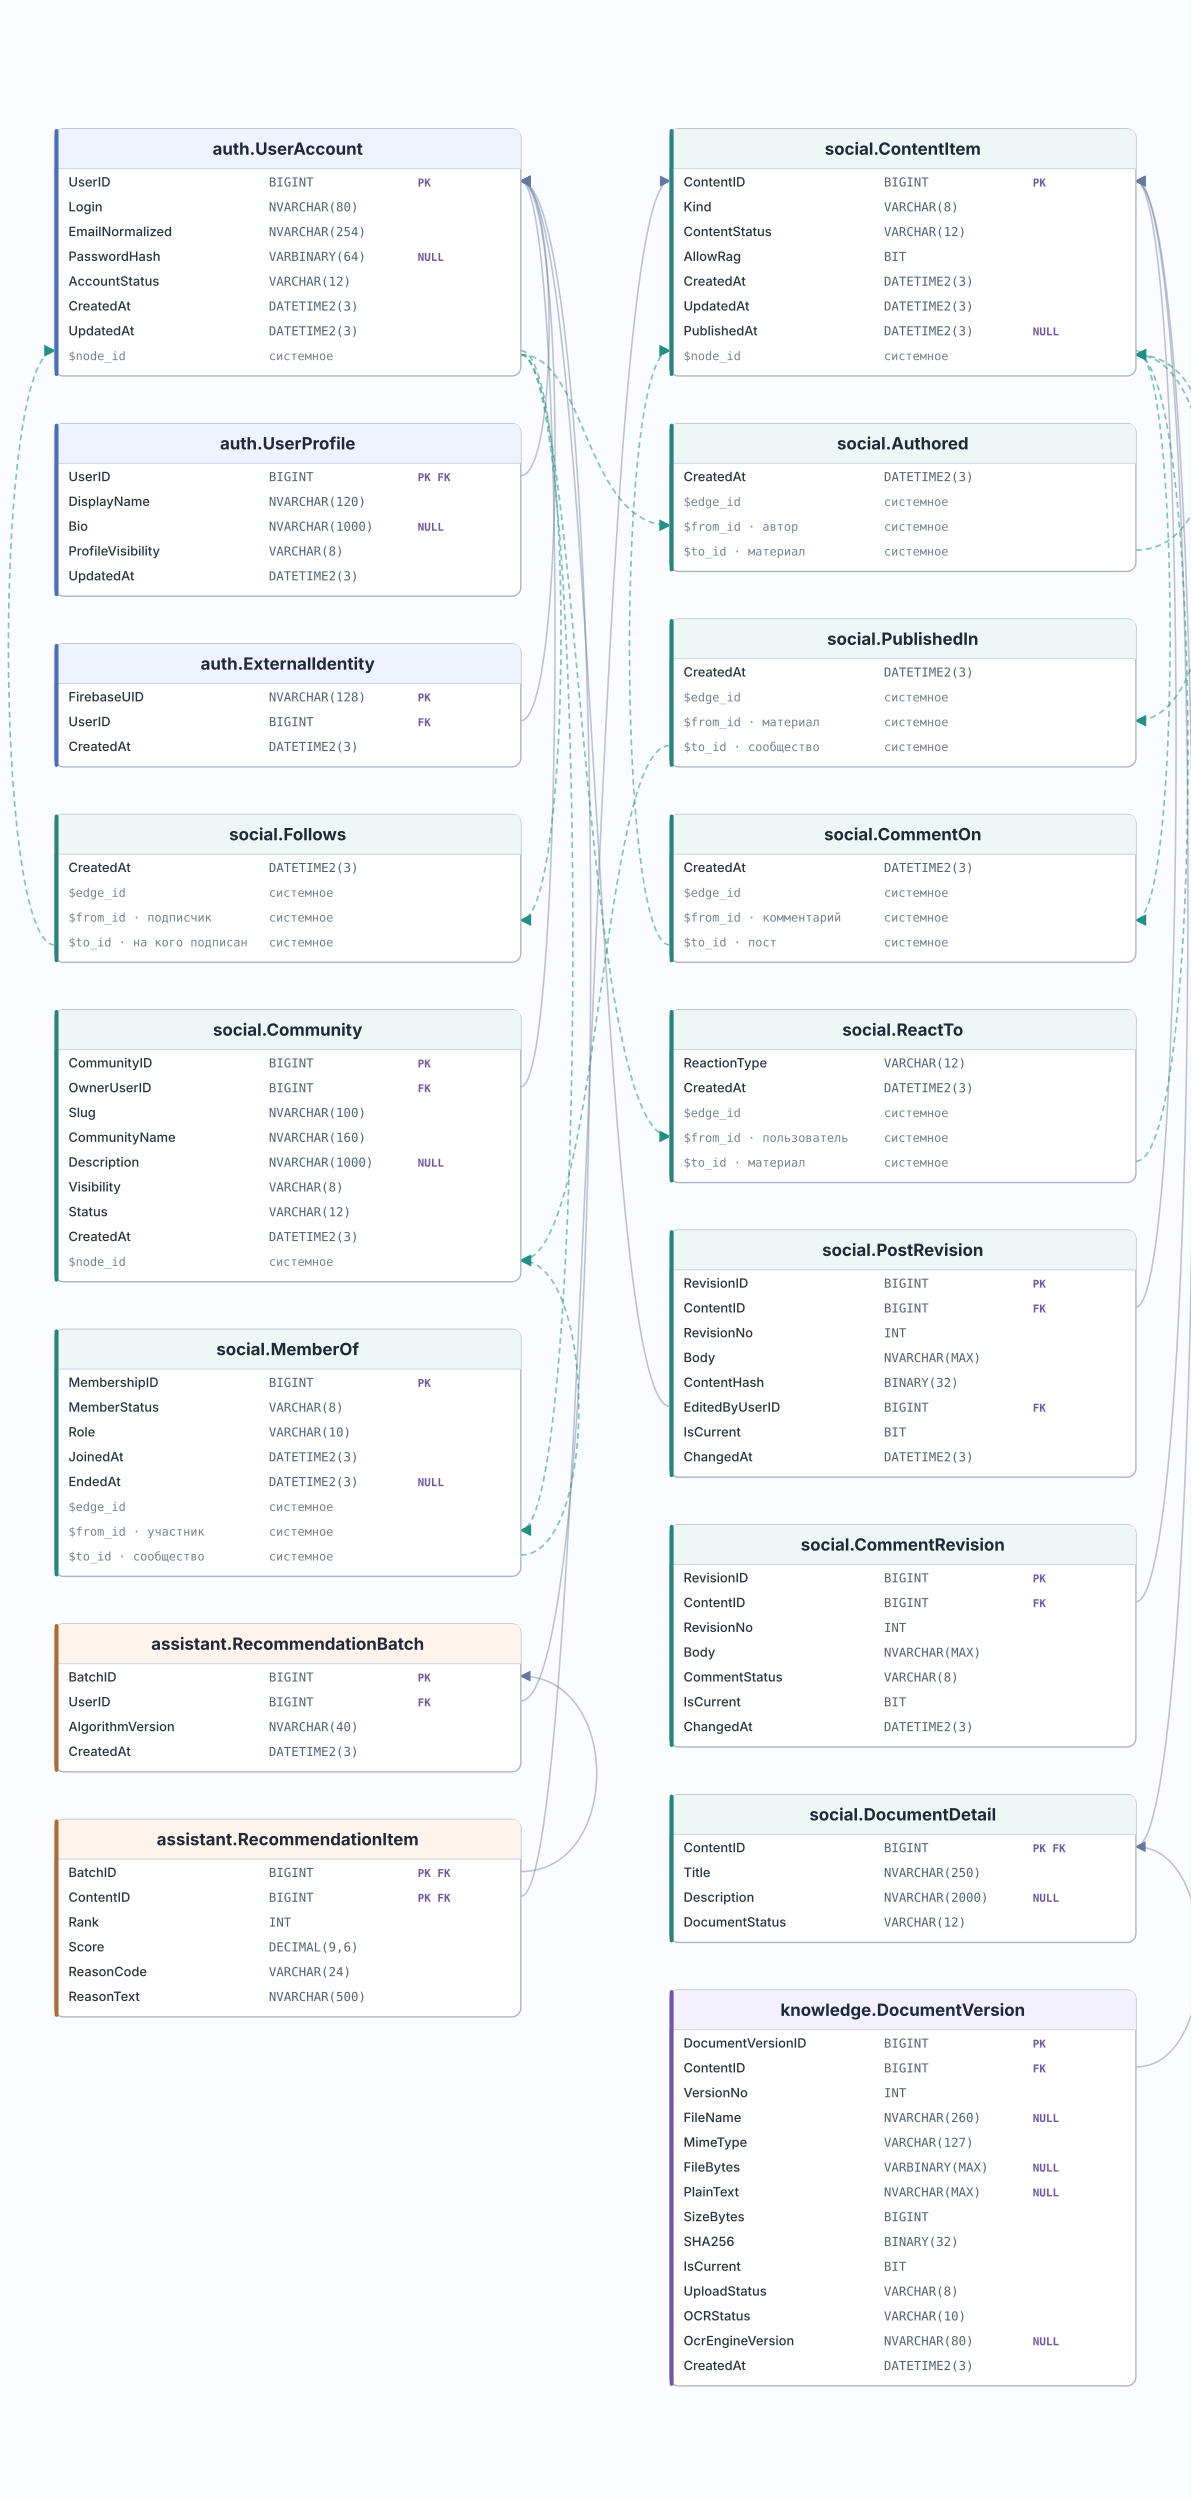
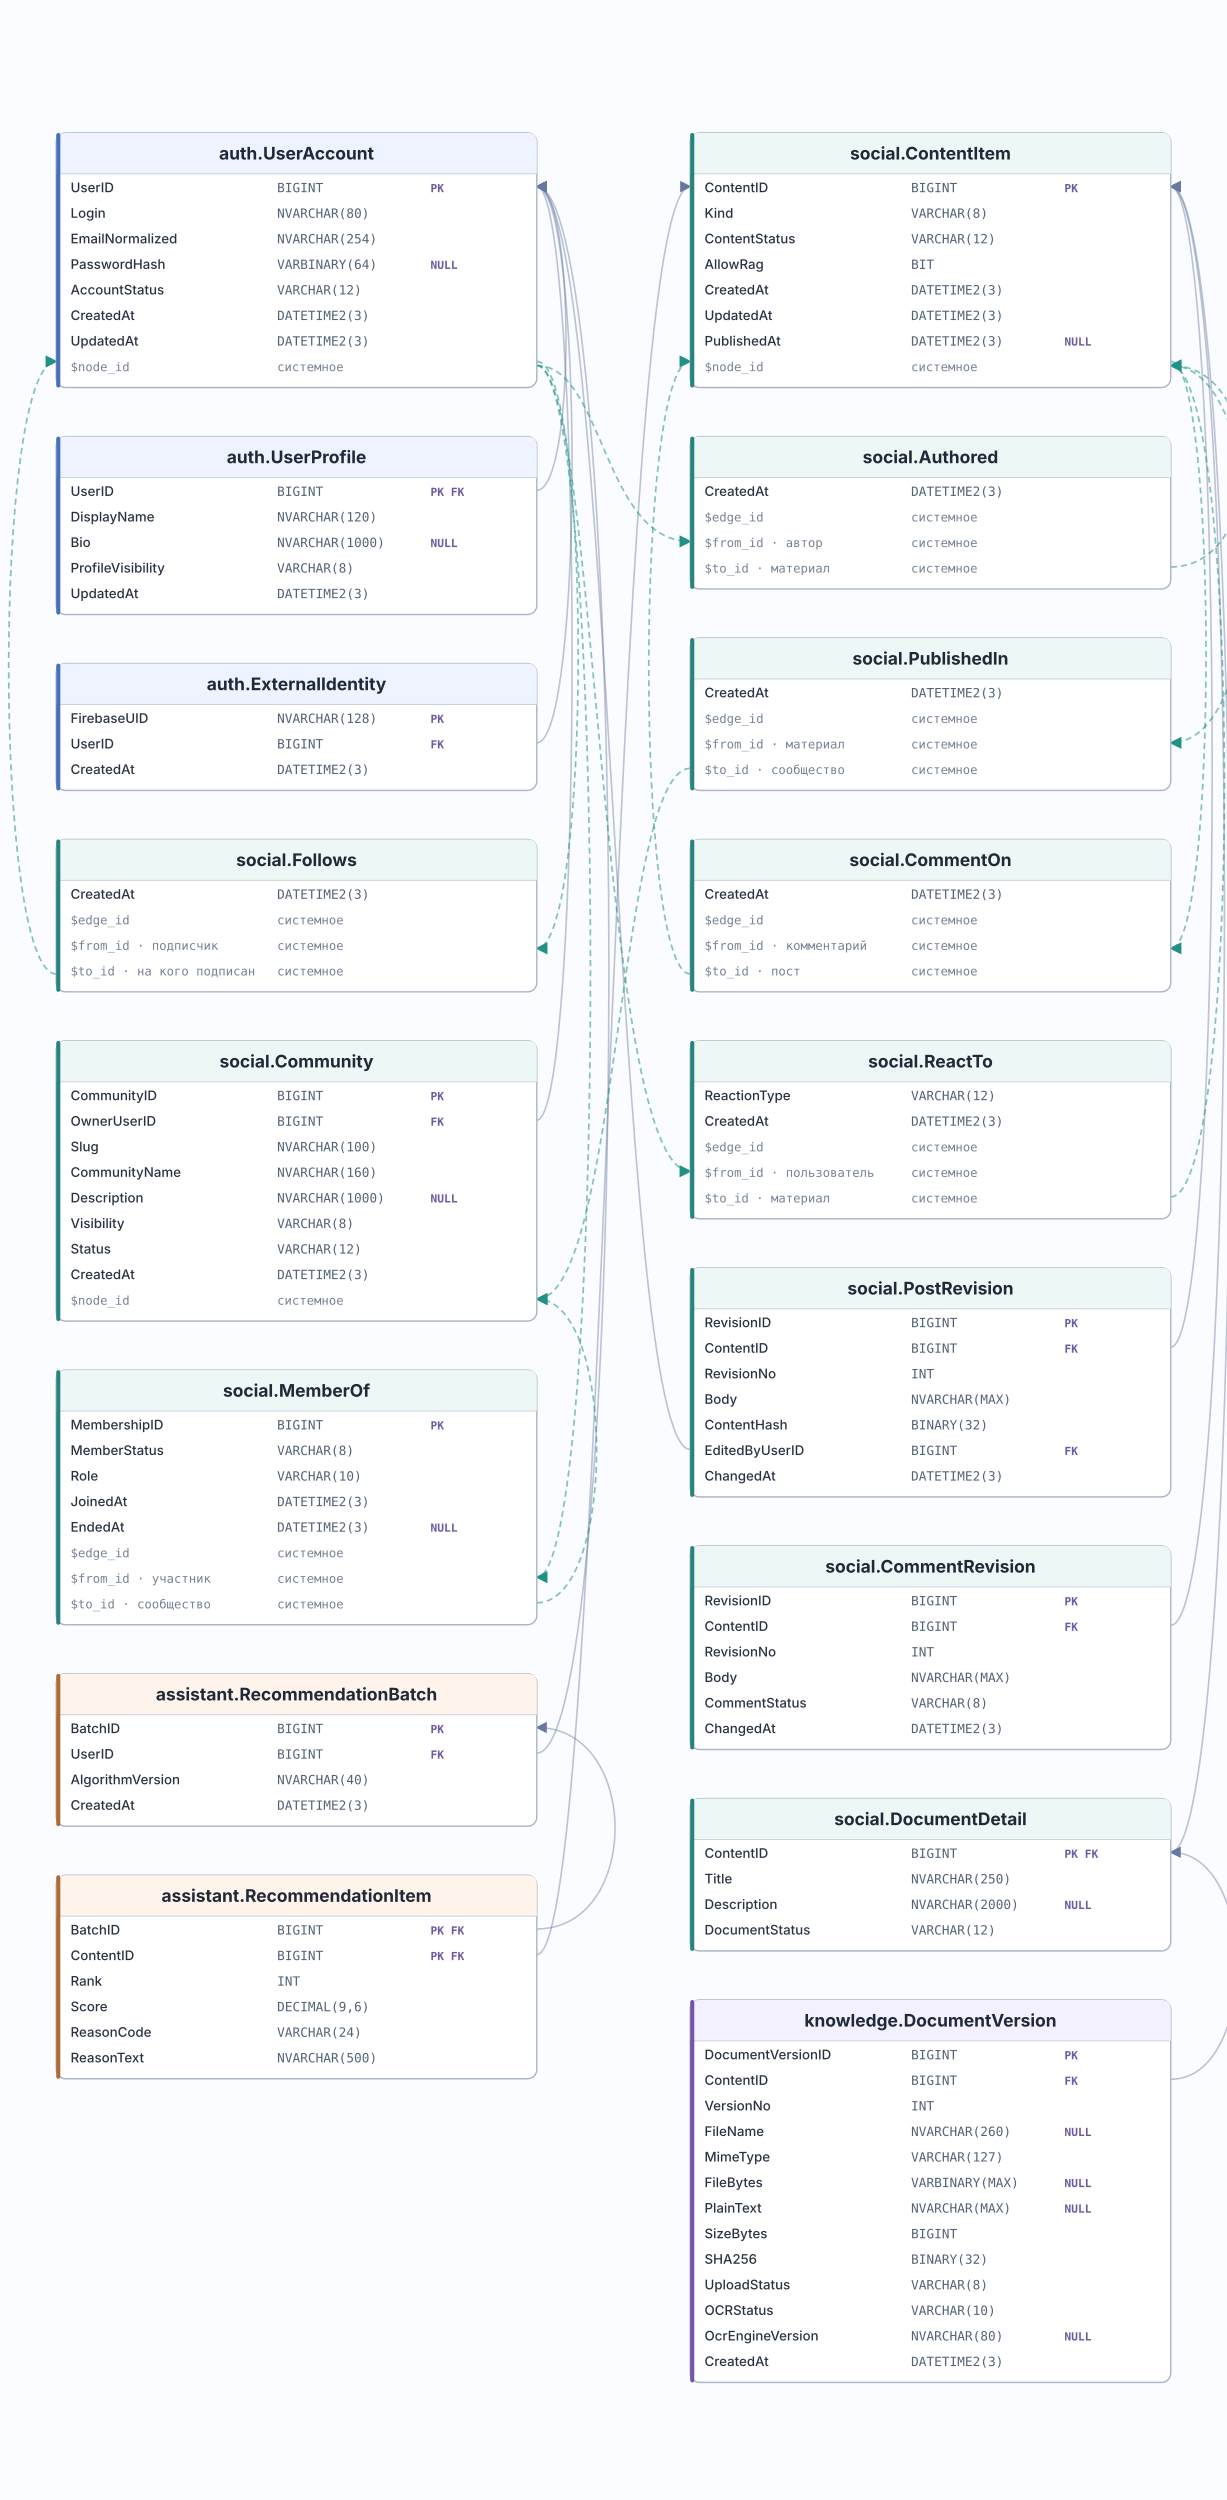
- <svg xmlns="http://www.w3.org/2000/svg" width="1200" height="2520" viewBox="0 0 1200 2520" role="img" aria-label="Продуктовые таблицы социальной сети, их поля и связи">
+ <svg xmlns="http://www.w3.org/2000/svg" width="1200" height="2445" viewBox="0 0 1200 2445" role="img" aria-label="Продуктовые таблицы социальной сети, их поля и связи">
  <defs>
    <marker id="fk-arrow" viewBox="0 0 8 8" refX="7" refY="4" markerWidth="7" markerHeight="7" orient="auto">
      <path d="M 0 0 L 8 4 L 0 8 z" fill="#66789f" />
    </marker>
    <marker id="graph-arrow" viewBox="0 0 8 8" refX="7" refY="4" markerWidth="7" markerHeight="7" orient="auto">
      <path d="M 0 0 L 8 4 L 0 8 z" fill="#219186" />
    </marker>
  </defs>
  <style>
.canvas{fill:#fbfcff}.card{fill:#fff;stroke:#abb5c6;stroke-width:1.4}.header-rule{stroke:#cbd2de;stroke-width:1}
.title{font:700 17px -apple-system,BlinkMacSystemFont,"Segoe UI",sans-serif;fill:#1f2937;text-anchor:middle}
.field-name{font:500 13px -apple-system,BlinkMacSystemFont,"Segoe UI",sans-serif;fill:#283342}
.field-type{font:400 12.5px ui-monospace,SFMono-Regular,Menlo,Consolas,monospace;fill:#526277}
.field-flags{font:600 11px ui-monospace,SFMono-Regular,Menlo,Consolas,monospace;fill:#6d59a1}
.field-system{font:400 12px ui-monospace,SFMono-Regular,Menlo,Consolas,monospace;fill:#758295}
.fk-link{fill:none;stroke:#66789f;stroke-width:1.6;stroke-opacity:.43;marker-end:url(#fk-arrow)}
.graph-link{fill:none;stroke:#219186;stroke-width:1.7;stroke-dasharray:6 4;stroke-opacity:.55;marker-end:url(#graph-arrow)}
.fk-link:hover,.graph-link:hover{stroke-width:3;stroke-opacity:1}
</style>
-   <rect class="canvas" width="1200" height="2520" />
+   <rect class="canvas" width="1200" height="2445" />
  <g id="connections">
    <path class="fk-link" d="M 525 479.5 C 563 479.5, 563 182.5, 525 182.5" />
    <path class="fk-link" d="M 525 1095.5 C 571 1095.5, 571 182.5, 525 182.5" />
    <path class="fk-link" d="M 1145 1317.5 C 1199 1317.5, 1199 182.5, 1145 182.5" />
    <path class="fk-link" d="M 675 1417.5 C 600 1417.5, 600 182.5, 525 182.5" />
-     <path class="fk-link" d="M 1145 1614.5 C 1215 1614.5, 1215 182.5, 1145 182.5" />
-     <path class="fk-link" d="M 1145 1861.5 C 1223 1861.5, 1223 182.5, 1145 182.5" />
-     <path class="fk-link" d="M 1145 2083.5 C 1231 2083.5, 1231 1861.5, 1145 1861.5" />
+     <path class="fk-link" d="M 1145 1589.5 C 1215 1589.5, 1215 182.5, 1145 182.5" />
+     <path class="fk-link" d="M 1145 1811.5 C 1223 1811.5, 1223 182.5, 1145 182.5" />
+     <path class="fk-link" d="M 1145 2033.5 C 1231 2033.5, 1231 1811.5, 1145 1811.5" />
    <path class="fk-link" d="M 525 1714.5 C 619 1714.5, 619 182.5, 525 182.5" />
    <path class="fk-link" d="M 525 1886.5 C 627 1886.5, 627 1689.5, 525 1689.5" />
    <path class="fk-link" d="M 525 1911.5 C 595 1911.5, 595 182.5, 675 182.5" />
    <path class="fk-link" d="M 525 726.5 C 571 726.5, 571 182.5, 525 182.5" />
    <path class="graph-link" d="M 525 353.5 C 579 353.5, 579 927.5, 525 927.5" />
    <path class="graph-link" d="M 55 952.5 C -7 952.5, -7 353.5, 55 353.5" />
    <path class="graph-link" d="M 525 357.5 C 595 357.5, 595 1542.5, 525 1542.5" />
    <path class="graph-link" d="M 525 1567.5 C 603 1567.5, 603 1270.5, 525 1270.5" />
    <path class="graph-link" d="M 525 357.5 C 590 357.5, 590 529.5, 675 529.5" />
    <path class="graph-link" d="M 1145 554.5 C 1239 554.5, 1239 357.5, 1145 357.5" />
    <path class="graph-link" d="M 1145 357.5 C 1247 357.5, 1247 726.5, 1145 726.5" />
    <path class="graph-link" d="M 675 751.5 C 605 751.5, 605 1270.5, 525 1270.5" />
    <path class="graph-link" d="M 1145 353.5 C 1191 353.5, 1191 927.5, 1145 927.5" />
    <path class="graph-link" d="M 675 952.5 C 621 952.5, 621 353.5, 675 353.5" />
    <path class="graph-link" d="M 525 357.5 C 585 357.5, 585 1145.5, 675 1145.5" />
    <path class="graph-link" d="M 1145 1170.5 C 1215 1170.5, 1215 357.5, 1145 357.5" />
  </g>
  <g class="table" id="auth.UserAccount" data-kind="NODE">
    <rect class="card" x="55" y="130" width="470" height="249" rx="9" />
    <path d="M 64 130 H 516 Q 525 130 525 139 V 170 H 55 V 139 Q 55 130 64 130 Z" fill="#eef3ff" />
    <path d="M 56 170 H 524" class="header-rule" />
    <rect x="55" y="130" width="4" height="249" rx="2" fill="#4870b8" />
    <text class="title" x="290" y="156.0">auth.UserAccount</text>
    <text class="field-name" x="69" y="188.0">UserID</text>
    <text class="field-type" x="271" y="188.0">BIGINT</text>
    <text class="field-flags" x="421" y="188.0">PK</text>
    <text class="field-name" x="69" y="213.0">Login</text>
    <text class="field-type" x="271" y="213.0">NVARCHAR(80)</text>
    <text class="field-name" x="69" y="238.0">EmailNormalized</text>
    <text class="field-type" x="271" y="238.0">NVARCHAR(254)</text>
    <text class="field-name" x="69" y="263.0">PasswordHash</text>
    <text class="field-type" x="271" y="263.0">VARBINARY(64)</text>
    <text class="field-flags" x="421" y="263.0">NULL</text>
    <text class="field-name" x="69" y="288.0">AccountStatus</text>
    <text class="field-type" x="271" y="288.0">VARCHAR(12)</text>
    <text class="field-name" x="69" y="313.0">CreatedAt</text>
    <text class="field-type" x="271" y="313.0">DATETIME2(3)</text>
    <text class="field-name" x="69" y="338.0">UpdatedAt</text>
    <text class="field-type" x="271" y="338.0">DATETIME2(3)</text>
    <text class="field-system" x="69" y="363.0">$node_id</text>
    <text class="field-system" x="271" y="363.0">системное</text>
  </g>
  <g class="table" id="auth.UserProfile" data-kind="TABLE">
    <rect class="card" x="55" y="427" width="470" height="174" rx="9" />
    <path d="M 64 427 H 516 Q 525 427 525 436 V 467 H 55 V 436 Q 55 427 64 427 Z" fill="#eef3ff" />
    <path d="M 56 467 H 524" class="header-rule" />
    <rect x="55" y="427" width="4" height="174" rx="2" fill="#4870b8" />
    <text class="title" x="290" y="453.0">auth.UserProfile</text>
    <text class="field-name" x="69" y="485.0">UserID</text>
    <text class="field-type" x="271" y="485.0">BIGINT</text>
    <text class="field-flags" x="421" y="485.0">PK FK</text>
    <text class="field-name" x="69" y="510.0">DisplayName</text>
    <text class="field-type" x="271" y="510.0">NVARCHAR(120)</text>
    <text class="field-name" x="69" y="535.0">Bio</text>
    <text class="field-type" x="271" y="535.0">NVARCHAR(1000)</text>
    <text class="field-flags" x="421" y="535.0">NULL</text>
    <text class="field-name" x="69" y="560.0">ProfileVisibility</text>
    <text class="field-type" x="271" y="560.0">VARCHAR(8)</text>
    <text class="field-name" x="69" y="585.0">UpdatedAt</text>
    <text class="field-type" x="271" y="585.0">DATETIME2(3)</text>
  </g>
  <g class="table" id="auth.ExternalIdentity" data-kind="TABLE">
    <rect class="card" x="55" y="649" width="470" height="124" rx="9" />
    <path d="M 64 649 H 516 Q 525 649 525 658 V 689 H 55 V 658 Q 55 649 64 649 Z" fill="#eef3ff" />
    <path d="M 56 689 H 524" class="header-rule" />
    <rect x="55" y="649" width="4" height="124" rx="2" fill="#4870b8" />
    <text class="title" x="290" y="675.0">auth.ExternalIdentity</text>
    <text class="field-name" x="69" y="707.0">FirebaseUID</text>
    <text class="field-type" x="271" y="707.0">NVARCHAR(128)</text>
    <text class="field-flags" x="421" y="707.0">PK</text>
    <text class="field-name" x="69" y="732.0">UserID</text>
    <text class="field-type" x="271" y="732.0">BIGINT</text>
    <text class="field-flags" x="421" y="732.0">FK</text>
    <text class="field-name" x="69" y="757.0">CreatedAt</text>
    <text class="field-type" x="271" y="757.0">DATETIME2(3)</text>
  </g>
  <g class="table" id="social.Follows" data-kind="EDGE">
    <rect class="card" x="55" y="821" width="470" height="149" rx="9" />
    <path d="M 64 821 H 516 Q 525 821 525 830 V 861 H 55 V 830 Q 55 821 64 821 Z" fill="#edf8f6" />
    <path d="M 56 861 H 524" class="header-rule" />
    <rect x="55" y="821" width="4" height="149" rx="2" fill="#25847d" />
    <text class="title" x="290" y="847.0">social.Follows</text>
    <text class="field-name" x="69" y="879.0">CreatedAt</text>
    <text class="field-type" x="271" y="879.0">DATETIME2(3)</text>
    <text class="field-system" x="69" y="904.0">$edge_id</text>
    <text class="field-system" x="271" y="904.0">системное</text>
    <text class="field-system" x="69" y="929.0">$from_id · подписчик</text>
    <text class="field-system" x="271" y="929.0">системное</text>
    <text class="field-system" x="69" y="954.0">$to_id · на кого подписан</text>
    <text class="field-system" x="271" y="954.0">системное</text>
  </g>
  <g class="table" id="social.Community" data-kind="NODE">
    <rect class="card" x="55" y="1018" width="470" height="274" rx="9" />
    <path d="M 64 1018 H 516 Q 525 1018 525 1027 V 1058 H 55 V 1027 Q 55 1018 64 1018 Z" fill="#edf8f6" />
    <path d="M 56 1058 H 524" class="header-rule" />
    <rect x="55" y="1018" width="4" height="274" rx="2" fill="#25847d" />
    <text class="title" x="290" y="1044.0">social.Community</text>
    <text class="field-name" x="69" y="1076.0">CommunityID</text>
    <text class="field-type" x="271" y="1076.0">BIGINT</text>
    <text class="field-flags" x="421" y="1076.0">PK</text>
    <text class="field-name" x="69" y="1101.0">OwnerUserID</text>
    <text class="field-type" x="271" y="1101.0">BIGINT</text>
    <text class="field-flags" x="421" y="1101.0">FK</text>
    <text class="field-name" x="69" y="1126.0">Slug</text>
    <text class="field-type" x="271" y="1126.0">NVARCHAR(100)</text>
    <text class="field-name" x="69" y="1151.0">CommunityName</text>
    <text class="field-type" x="271" y="1151.0">NVARCHAR(160)</text>
    <text class="field-name" x="69" y="1176.0">Description</text>
    <text class="field-type" x="271" y="1176.0">NVARCHAR(1000)</text>
    <text class="field-flags" x="421" y="1176.0">NULL</text>
    <text class="field-name" x="69" y="1201.0">Visibility</text>
    <text class="field-type" x="271" y="1201.0">VARCHAR(8)</text>
    <text class="field-name" x="69" y="1226.0">Status</text>
    <text class="field-type" x="271" y="1226.0">VARCHAR(12)</text>
    <text class="field-name" x="69" y="1251.0">CreatedAt</text>
    <text class="field-type" x="271" y="1251.0">DATETIME2(3)</text>
    <text class="field-system" x="69" y="1276.0">$node_id</text>
    <text class="field-system" x="271" y="1276.0">системное</text>
  </g>
  <g class="table" id="social.MemberOf" data-kind="EDGE">
    <rect class="card" x="55" y="1340" width="470" height="249" rx="9" />
    <path d="M 64 1340 H 516 Q 525 1340 525 1349 V 1380 H 55 V 1349 Q 55 1340 64 1340 Z" fill="#edf8f6" />
    <path d="M 56 1380 H 524" class="header-rule" />
    <rect x="55" y="1340" width="4" height="249" rx="2" fill="#25847d" />
    <text class="title" x="290" y="1366.0">social.MemberOf</text>
    <text class="field-name" x="69" y="1398.0">MembershipID</text>
    <text class="field-type" x="271" y="1398.0">BIGINT</text>
    <text class="field-flags" x="421" y="1398.0">PK</text>
    <text class="field-name" x="69" y="1423.0">MemberStatus</text>
    <text class="field-type" x="271" y="1423.0">VARCHAR(8)</text>
    <text class="field-name" x="69" y="1448.0">Role</text>
    <text class="field-type" x="271" y="1448.0">VARCHAR(10)</text>
    <text class="field-name" x="69" y="1473.0">JoinedAt</text>
    <text class="field-type" x="271" y="1473.0">DATETIME2(3)</text>
    <text class="field-name" x="69" y="1498.0">EndedAt</text>
    <text class="field-type" x="271" y="1498.0">DATETIME2(3)</text>
    <text class="field-flags" x="421" y="1498.0">NULL</text>
    <text class="field-system" x="69" y="1523.0">$edge_id</text>
    <text class="field-system" x="271" y="1523.0">системное</text>
    <text class="field-system" x="69" y="1548.0">$from_id · участник</text>
    <text class="field-system" x="271" y="1548.0">системное</text>
    <text class="field-system" x="69" y="1573.0">$to_id · сообщество</text>
    <text class="field-system" x="271" y="1573.0">системное</text>
  </g>
  <g class="table" id="assistant.RecommendationBatch" data-kind="TABLE">
    <rect class="card" x="55" y="1637" width="470" height="149" rx="9" />
    <path d="M 64 1637 H 516 Q 525 1637 525 1646 V 1677 H 55 V 1646 Q 55 1637 64 1637 Z" fill="#fff4eb" />
    <path d="M 56 1677 H 524" class="header-rule" />
    <rect x="55" y="1637" width="4" height="149" rx="2" fill="#ad6a34" />
    <text class="title" x="290" y="1663.0">assistant.RecommendationBatch</text>
    <text class="field-name" x="69" y="1695.0">BatchID</text>
    <text class="field-type" x="271" y="1695.0">BIGINT</text>
    <text class="field-flags" x="421" y="1695.0">PK</text>
    <text class="field-name" x="69" y="1720.0">UserID</text>
    <text class="field-type" x="271" y="1720.0">BIGINT</text>
    <text class="field-flags" x="421" y="1720.0">FK</text>
    <text class="field-name" x="69" y="1745.0">AlgorithmVersion</text>
    <text class="field-type" x="271" y="1745.0">NVARCHAR(40)</text>
    <text class="field-name" x="69" y="1770.0">CreatedAt</text>
    <text class="field-type" x="271" y="1770.0">DATETIME2(3)</text>
  </g>
  <g class="table" id="assistant.RecommendationItem" data-kind="TABLE">
    <rect class="card" x="55" y="1834" width="470" height="199" rx="9" />
    <path d="M 64 1834 H 516 Q 525 1834 525 1843 V 1874 H 55 V 1843 Q 55 1834 64 1834 Z" fill="#fff4eb" />
    <path d="M 56 1874 H 524" class="header-rule" />
    <rect x="55" y="1834" width="4" height="199" rx="2" fill="#ad6a34" />
    <text class="title" x="290" y="1860.0">assistant.RecommendationItem</text>
    <text class="field-name" x="69" y="1892.0">BatchID</text>
    <text class="field-type" x="271" y="1892.0">BIGINT</text>
    <text class="field-flags" x="421" y="1892.0">PK FK</text>
    <text class="field-name" x="69" y="1917.0">ContentID</text>
    <text class="field-type" x="271" y="1917.0">BIGINT</text>
    <text class="field-flags" x="421" y="1917.0">PK FK</text>
    <text class="field-name" x="69" y="1942.0">Rank</text>
    <text class="field-type" x="271" y="1942.0">INT</text>
    <text class="field-name" x="69" y="1967.0">Score</text>
    <text class="field-type" x="271" y="1967.0">DECIMAL(9,6)</text>
    <text class="field-name" x="69" y="1992.0">ReasonCode</text>
    <text class="field-type" x="271" y="1992.0">VARCHAR(24)</text>
    <text class="field-name" x="69" y="2017.0">ReasonText</text>
    <text class="field-type" x="271" y="2017.0">NVARCHAR(500)</text>
  </g>
  <g class="table" id="social.ContentItem" data-kind="NODE">
    <rect class="card" x="675" y="130" width="470" height="249" rx="9" />
    <path d="M 684 130 H 1136 Q 1145 130 1145 139 V 170 H 675 V 139 Q 675 130 684 130 Z" fill="#edf8f6" />
    <path d="M 676 170 H 1144" class="header-rule" />
    <rect x="675" y="130" width="4" height="249" rx="2" fill="#25847d" />
    <text class="title" x="910" y="156.0">social.ContentItem</text>
    <text class="field-name" x="689" y="188.0">ContentID</text>
    <text class="field-type" x="891" y="188.0">BIGINT</text>
    <text class="field-flags" x="1041" y="188.0">PK</text>
    <text class="field-name" x="689" y="213.0">Kind</text>
    <text class="field-type" x="891" y="213.0">VARCHAR(8)</text>
    <text class="field-name" x="689" y="238.0">ContentStatus</text>
    <text class="field-type" x="891" y="238.0">VARCHAR(12)</text>
    <text class="field-name" x="689" y="263.0">AllowRag</text>
    <text class="field-type" x="891" y="263.0">BIT</text>
    <text class="field-name" x="689" y="288.0">CreatedAt</text>
    <text class="field-type" x="891" y="288.0">DATETIME2(3)</text>
    <text class="field-name" x="689" y="313.0">UpdatedAt</text>
    <text class="field-type" x="891" y="313.0">DATETIME2(3)</text>
    <text class="field-name" x="689" y="338.0">PublishedAt</text>
    <text class="field-type" x="891" y="338.0">DATETIME2(3)</text>
    <text class="field-flags" x="1041" y="338.0">NULL</text>
    <text class="field-system" x="689" y="363.0">$node_id</text>
    <text class="field-system" x="891" y="363.0">системное</text>
  </g>
  <g class="table" id="social.Authored" data-kind="EDGE">
    <rect class="card" x="675" y="427" width="470" height="149" rx="9" />
    <path d="M 684 427 H 1136 Q 1145 427 1145 436 V 467 H 675 V 436 Q 675 427 684 427 Z" fill="#edf8f6" />
    <path d="M 676 467 H 1144" class="header-rule" />
    <rect x="675" y="427" width="4" height="149" rx="2" fill="#25847d" />
    <text class="title" x="910" y="453.0">social.Authored</text>
    <text class="field-name" x="689" y="485.0">CreatedAt</text>
    <text class="field-type" x="891" y="485.0">DATETIME2(3)</text>
    <text class="field-system" x="689" y="510.0">$edge_id</text>
    <text class="field-system" x="891" y="510.0">системное</text>
    <text class="field-system" x="689" y="535.0">$from_id · автор</text>
    <text class="field-system" x="891" y="535.0">системное</text>
    <text class="field-system" x="689" y="560.0">$to_id · материал</text>
    <text class="field-system" x="891" y="560.0">системное</text>
  </g>
  <g class="table" id="social.PublishedIn" data-kind="EDGE">
    <rect class="card" x="675" y="624" width="470" height="149" rx="9" />
    <path d="M 684 624 H 1136 Q 1145 624 1145 633 V 664 H 675 V 633 Q 675 624 684 624 Z" fill="#edf8f6" />
    <path d="M 676 664 H 1144" class="header-rule" />
    <rect x="675" y="624" width="4" height="149" rx="2" fill="#25847d" />
    <text class="title" x="910" y="650.0">social.PublishedIn</text>
    <text class="field-name" x="689" y="682.0">CreatedAt</text>
    <text class="field-type" x="891" y="682.0">DATETIME2(3)</text>
    <text class="field-system" x="689" y="707.0">$edge_id</text>
    <text class="field-system" x="891" y="707.0">системное</text>
    <text class="field-system" x="689" y="732.0">$from_id · материал</text>
    <text class="field-system" x="891" y="732.0">системное</text>
    <text class="field-system" x="689" y="757.0">$to_id · сообщество</text>
    <text class="field-system" x="891" y="757.0">системное</text>
  </g>
  <g class="table" id="social.CommentOn" data-kind="EDGE">
    <rect class="card" x="675" y="821" width="470" height="149" rx="9" />
    <path d="M 684 821 H 1136 Q 1145 821 1145 830 V 861 H 675 V 830 Q 675 821 684 821 Z" fill="#edf8f6" />
    <path d="M 676 861 H 1144" class="header-rule" />
    <rect x="675" y="821" width="4" height="149" rx="2" fill="#25847d" />
    <text class="title" x="910" y="847.0">social.CommentOn</text>
    <text class="field-name" x="689" y="879.0">CreatedAt</text>
    <text class="field-type" x="891" y="879.0">DATETIME2(3)</text>
    <text class="field-system" x="689" y="904.0">$edge_id</text>
    <text class="field-system" x="891" y="904.0">системное</text>
    <text class="field-system" x="689" y="929.0">$from_id · комментарий</text>
    <text class="field-system" x="891" y="929.0">системное</text>
    <text class="field-system" x="689" y="954.0">$to_id · пост</text>
    <text class="field-system" x="891" y="954.0">системное</text>
  </g>
  <g class="table" id="social.ReactTo" data-kind="EDGE">
    <rect class="card" x="675" y="1018" width="470" height="174" rx="9" />
    <path d="M 684 1018 H 1136 Q 1145 1018 1145 1027 V 1058 H 675 V 1027 Q 675 1018 684 1018 Z" fill="#edf8f6" />
    <path d="M 676 1058 H 1144" class="header-rule" />
    <rect x="675" y="1018" width="4" height="174" rx="2" fill="#25847d" />
    <text class="title" x="910" y="1044.0">social.ReactTo</text>
    <text class="field-name" x="689" y="1076.0">ReactionType</text>
    <text class="field-type" x="891" y="1076.0">VARCHAR(12)</text>
    <text class="field-name" x="689" y="1101.0">CreatedAt</text>
    <text class="field-type" x="891" y="1101.0">DATETIME2(3)</text>
    <text class="field-system" x="689" y="1126.0">$edge_id</text>
    <text class="field-system" x="891" y="1126.0">системное</text>
    <text class="field-system" x="689" y="1151.0">$from_id · пользователь</text>
    <text class="field-system" x="891" y="1151.0">системное</text>
    <text class="field-system" x="689" y="1176.0">$to_id · материал</text>
    <text class="field-system" x="891" y="1176.0">системное</text>
  </g>
  <g class="table" id="social.PostRevision" data-kind="TABLE">
-     <rect class="card" x="675" y="1240" width="470" height="249" rx="9" />
+     <rect class="card" x="675" y="1240" width="470" height="224" rx="9" />
    <path d="M 684 1240 H 1136 Q 1145 1240 1145 1249 V 1280 H 675 V 1249 Q 675 1240 684 1240 Z" fill="#edf8f6" />
    <path d="M 676 1280 H 1144" class="header-rule" />
-     <rect x="675" y="1240" width="4" height="249" rx="2" fill="#25847d" />
+     <rect x="675" y="1240" width="4" height="224" rx="2" fill="#25847d" />
    <text class="title" x="910" y="1266.0">social.PostRevision</text>
    <text class="field-name" x="689" y="1298.0">RevisionID</text>
    <text class="field-type" x="891" y="1298.0">BIGINT</text>
    <text class="field-flags" x="1041" y="1298.0">PK</text>
    <text class="field-name" x="689" y="1323.0">ContentID</text>
    <text class="field-type" x="891" y="1323.0">BIGINT</text>
    <text class="field-flags" x="1041" y="1323.0">FK</text>
    <text class="field-name" x="689" y="1348.0">RevisionNo</text>
    <text class="field-type" x="891" y="1348.0">INT</text>
    <text class="field-name" x="689" y="1373.0">Body</text>
    <text class="field-type" x="891" y="1373.0">NVARCHAR(MAX)</text>
    <text class="field-name" x="689" y="1398.0">ContentHash</text>
    <text class="field-type" x="891" y="1398.0">BINARY(32)</text>
    <text class="field-name" x="689" y="1423.0">EditedByUserID</text>
    <text class="field-type" x="891" y="1423.0">BIGINT</text>
    <text class="field-flags" x="1041" y="1423.0">FK</text>
-     <text class="field-name" x="689" y="1448.0">IsCurrent</text>
-     <text class="field-type" x="891" y="1448.0">BIT</text>
-     <text class="field-name" x="689" y="1473.0">ChangedAt</text>
-     <text class="field-type" x="891" y="1473.0">DATETIME2(3)</text>
+     <text class="field-name" x="689" y="1448.0">ChangedAt</text>
+     <text class="field-type" x="891" y="1448.0">DATETIME2(3)</text>
  </g>
  <g class="table" id="social.CommentRevision" data-kind="TABLE">
-     <rect class="card" x="675" y="1537" width="470" height="224" rx="9" />
-     <path d="M 684 1537 H 1136 Q 1145 1537 1145 1546 V 1577 H 675 V 1546 Q 675 1537 684 1537 Z" fill="#edf8f6" />
-     <path d="M 676 1577 H 1144" class="header-rule" />
-     <rect x="675" y="1537" width="4" height="224" rx="2" fill="#25847d" />
-     <text class="title" x="910" y="1563.0">social.CommentRevision</text>
-     <text class="field-name" x="689" y="1595.0">RevisionID</text>
+     <rect class="card" x="675" y="1512" width="470" height="199" rx="9" />
+     <path d="M 684 1512 H 1136 Q 1145 1512 1145 1521 V 1552 H 675 V 1521 Q 675 1512 684 1512 Z" fill="#edf8f6" />
+     <path d="M 676 1552 H 1144" class="header-rule" />
+     <rect x="675" y="1512" width="4" height="199" rx="2" fill="#25847d" />
+     <text class="title" x="910" y="1538.0">social.CommentRevision</text>
+     <text class="field-name" x="689" y="1570.0">RevisionID</text>
+     <text class="field-type" x="891" y="1570.0">BIGINT</text>
+     <text class="field-flags" x="1041" y="1570.0">PK</text>
+     <text class="field-name" x="689" y="1595.0">ContentID</text>
    <text class="field-type" x="891" y="1595.0">BIGINT</text>
-     <text class="field-flags" x="1041" y="1595.0">PK</text>
-     <text class="field-name" x="689" y="1620.0">ContentID</text>
-     <text class="field-type" x="891" y="1620.0">BIGINT</text>
-     <text class="field-flags" x="1041" y="1620.0">FK</text>
-     <text class="field-name" x="689" y="1645.0">RevisionNo</text>
-     <text class="field-type" x="891" y="1645.0">INT</text>
-     <text class="field-name" x="689" y="1670.0">Body</text>
-     <text class="field-type" x="891" y="1670.0">NVARCHAR(MAX)</text>
-     <text class="field-name" x="689" y="1695.0">CommentStatus</text>
-     <text class="field-type" x="891" y="1695.0">VARCHAR(8)</text>
-     <text class="field-name" x="689" y="1720.0">IsCurrent</text>
-     <text class="field-type" x="891" y="1720.0">BIT</text>
-     <text class="field-name" x="689" y="1745.0">ChangedAt</text>
-     <text class="field-type" x="891" y="1745.0">DATETIME2(3)</text>
+     <text class="field-flags" x="1041" y="1595.0">FK</text>
+     <text class="field-name" x="689" y="1620.0">RevisionNo</text>
+     <text class="field-type" x="891" y="1620.0">INT</text>
+     <text class="field-name" x="689" y="1645.0">Body</text>
+     <text class="field-type" x="891" y="1645.0">NVARCHAR(MAX)</text>
+     <text class="field-name" x="689" y="1670.0">CommentStatus</text>
+     <text class="field-type" x="891" y="1670.0">VARCHAR(8)</text>
+     <text class="field-name" x="689" y="1695.0">ChangedAt</text>
+     <text class="field-type" x="891" y="1695.0">DATETIME2(3)</text>
  </g>
  <g class="table" id="social.DocumentDetail" data-kind="TABLE">
-     <rect class="card" x="675" y="1809" width="470" height="149" rx="9" />
-     <path d="M 684 1809 H 1136 Q 1145 1809 1145 1818 V 1849 H 675 V 1818 Q 675 1809 684 1809 Z" fill="#edf8f6" />
-     <path d="M 676 1849 H 1144" class="header-rule" />
-     <rect x="675" y="1809" width="4" height="149" rx="2" fill="#25847d" />
-     <text class="title" x="910" y="1835.0">social.DocumentDetail</text>
-     <text class="field-name" x="689" y="1867.0">ContentID</text>
-     <text class="field-type" x="891" y="1867.0">BIGINT</text>
-     <text class="field-flags" x="1041" y="1867.0">PK FK</text>
-     <text class="field-name" x="689" y="1892.0">Title</text>
-     <text class="field-type" x="891" y="1892.0">NVARCHAR(250)</text>
-     <text class="field-name" x="689" y="1917.0">Description</text>
-     <text class="field-type" x="891" y="1917.0">NVARCHAR(2000)</text>
-     <text class="field-flags" x="1041" y="1917.0">NULL</text>
-     <text class="field-name" x="689" y="1942.0">DocumentStatus</text>
-     <text class="field-type" x="891" y="1942.0">VARCHAR(12)</text>
+     <rect class="card" x="675" y="1759" width="470" height="149" rx="9" />
+     <path d="M 684 1759 H 1136 Q 1145 1759 1145 1768 V 1799 H 675 V 1768 Q 675 1759 684 1759 Z" fill="#edf8f6" />
+     <path d="M 676 1799 H 1144" class="header-rule" />
+     <rect x="675" y="1759" width="4" height="149" rx="2" fill="#25847d" />
+     <text class="title" x="910" y="1785.0">social.DocumentDetail</text>
+     <text class="field-name" x="689" y="1817.0">ContentID</text>
+     <text class="field-type" x="891" y="1817.0">BIGINT</text>
+     <text class="field-flags" x="1041" y="1817.0">PK FK</text>
+     <text class="field-name" x="689" y="1842.0">Title</text>
+     <text class="field-type" x="891" y="1842.0">NVARCHAR(250)</text>
+     <text class="field-name" x="689" y="1867.0">Description</text>
+     <text class="field-type" x="891" y="1867.0">NVARCHAR(2000)</text>
+     <text class="field-flags" x="1041" y="1867.0">NULL</text>
+     <text class="field-name" x="689" y="1892.0">DocumentStatus</text>
+     <text class="field-type" x="891" y="1892.0">VARCHAR(12)</text>
  </g>
  <g class="table" id="knowledge.DocumentVersion" data-kind="TABLE">
-     <rect class="card" x="675" y="2006" width="470" height="399" rx="9" />
-     <path d="M 684 2006 H 1136 Q 1145 2006 1145 2015 V 2046 H 675 V 2015 Q 675 2006 684 2006 Z" fill="#f3f0ff" />
-     <path d="M 676 2046 H 1144" class="header-rule" />
-     <rect x="675" y="2006" width="4" height="399" rx="2" fill="#7653aa" />
-     <text class="title" x="910" y="2032.0">knowledge.DocumentVersion</text>
-     <text class="field-name" x="689" y="2064.0">DocumentVersionID</text>
-     <text class="field-type" x="891" y="2064.0">BIGINT</text>
-     <text class="field-flags" x="1041" y="2064.0">PK</text>
-     <text class="field-name" x="689" y="2089.0">ContentID</text>
-     <text class="field-type" x="891" y="2089.0">BIGINT</text>
-     <text class="field-flags" x="1041" y="2089.0">FK</text>
-     <text class="field-name" x="689" y="2114.0">VersionNo</text>
-     <text class="field-type" x="891" y="2114.0">INT</text>
-     <text class="field-name" x="689" y="2139.0">FileName</text>
-     <text class="field-type" x="891" y="2139.0">NVARCHAR(260)</text>
+     <rect class="card" x="675" y="1956" width="470" height="374" rx="9" />
+     <path d="M 684 1956 H 1136 Q 1145 1956 1145 1965 V 1996 H 675 V 1965 Q 675 1956 684 1956 Z" fill="#f3f0ff" />
+     <path d="M 676 1996 H 1144" class="header-rule" />
+     <rect x="675" y="1956" width="4" height="374" rx="2" fill="#7653aa" />
+     <text class="title" x="910" y="1982.0">knowledge.DocumentVersion</text>
+     <text class="field-name" x="689" y="2014.0">DocumentVersionID</text>
+     <text class="field-type" x="891" y="2014.0">BIGINT</text>
+     <text class="field-flags" x="1041" y="2014.0">PK</text>
+     <text class="field-name" x="689" y="2039.0">ContentID</text>
+     <text class="field-type" x="891" y="2039.0">BIGINT</text>
+     <text class="field-flags" x="1041" y="2039.0">FK</text>
+     <text class="field-name" x="689" y="2064.0">VersionNo</text>
+     <text class="field-type" x="891" y="2064.0">INT</text>
+     <text class="field-name" x="689" y="2089.0">FileName</text>
+     <text class="field-type" x="891" y="2089.0">NVARCHAR(260)</text>
+     <text class="field-flags" x="1041" y="2089.0">NULL</text>
+     <text class="field-name" x="689" y="2114.0">MimeType</text>
+     <text class="field-type" x="891" y="2114.0">VARCHAR(127)</text>
+     <text class="field-name" x="689" y="2139.0">FileBytes</text>
+     <text class="field-type" x="891" y="2139.0">VARBINARY(MAX)</text>
    <text class="field-flags" x="1041" y="2139.0">NULL</text>
-     <text class="field-name" x="689" y="2164.0">MimeType</text>
-     <text class="field-type" x="891" y="2164.0">VARCHAR(127)</text>
-     <text class="field-name" x="689" y="2189.0">FileBytes</text>
-     <text class="field-type" x="891" y="2189.0">VARBINARY(MAX)</text>
-     <text class="field-flags" x="1041" y="2189.0">NULL</text>
-     <text class="field-name" x="689" y="2214.0">PlainText</text>
-     <text class="field-type" x="891" y="2214.0">NVARCHAR(MAX)</text>
-     <text class="field-flags" x="1041" y="2214.0">NULL</text>
-     <text class="field-name" x="689" y="2239.0">SizeBytes</text>
-     <text class="field-type" x="891" y="2239.0">BIGINT</text>
-     <text class="field-name" x="689" y="2264.0">SHA256</text>
-     <text class="field-type" x="891" y="2264.0">BINARY(32)</text>
-     <text class="field-name" x="689" y="2289.0">IsCurrent</text>
-     <text class="field-type" x="891" y="2289.0">BIT</text>
-     <text class="field-name" x="689" y="2314.0">UploadStatus</text>
-     <text class="field-type" x="891" y="2314.0">VARCHAR(8)</text>
-     <text class="field-name" x="689" y="2339.0">OCRStatus</text>
-     <text class="field-type" x="891" y="2339.0">VARCHAR(10)</text>
-     <text class="field-name" x="689" y="2364.0">OcrEngineVersion</text>
-     <text class="field-type" x="891" y="2364.0">NVARCHAR(80)</text>
-     <text class="field-flags" x="1041" y="2364.0">NULL</text>
-     <text class="field-name" x="689" y="2389.0">CreatedAt</text>
-     <text class="field-type" x="891" y="2389.0">DATETIME2(3)</text>
+     <text class="field-name" x="689" y="2164.0">PlainText</text>
+     <text class="field-type" x="891" y="2164.0">NVARCHAR(MAX)</text>
+     <text class="field-flags" x="1041" y="2164.0">NULL</text>
+     <text class="field-name" x="689" y="2189.0">SizeBytes</text>
+     <text class="field-type" x="891" y="2189.0">BIGINT</text>
+     <text class="field-name" x="689" y="2214.0">SHA256</text>
+     <text class="field-type" x="891" y="2214.0">BINARY(32)</text>
+     <text class="field-name" x="689" y="2239.0">UploadStatus</text>
+     <text class="field-type" x="891" y="2239.0">VARCHAR(8)</text>
+     <text class="field-name" x="689" y="2264.0">OCRStatus</text>
+     <text class="field-type" x="891" y="2264.0">VARCHAR(10)</text>
+     <text class="field-name" x="689" y="2289.0">OcrEngineVersion</text>
+     <text class="field-type" x="891" y="2289.0">NVARCHAR(80)</text>
+     <text class="field-flags" x="1041" y="2289.0">NULL</text>
+     <text class="field-name" x="689" y="2314.0">CreatedAt</text>
+     <text class="field-type" x="891" y="2314.0">DATETIME2(3)</text>
  </g>
</svg>
